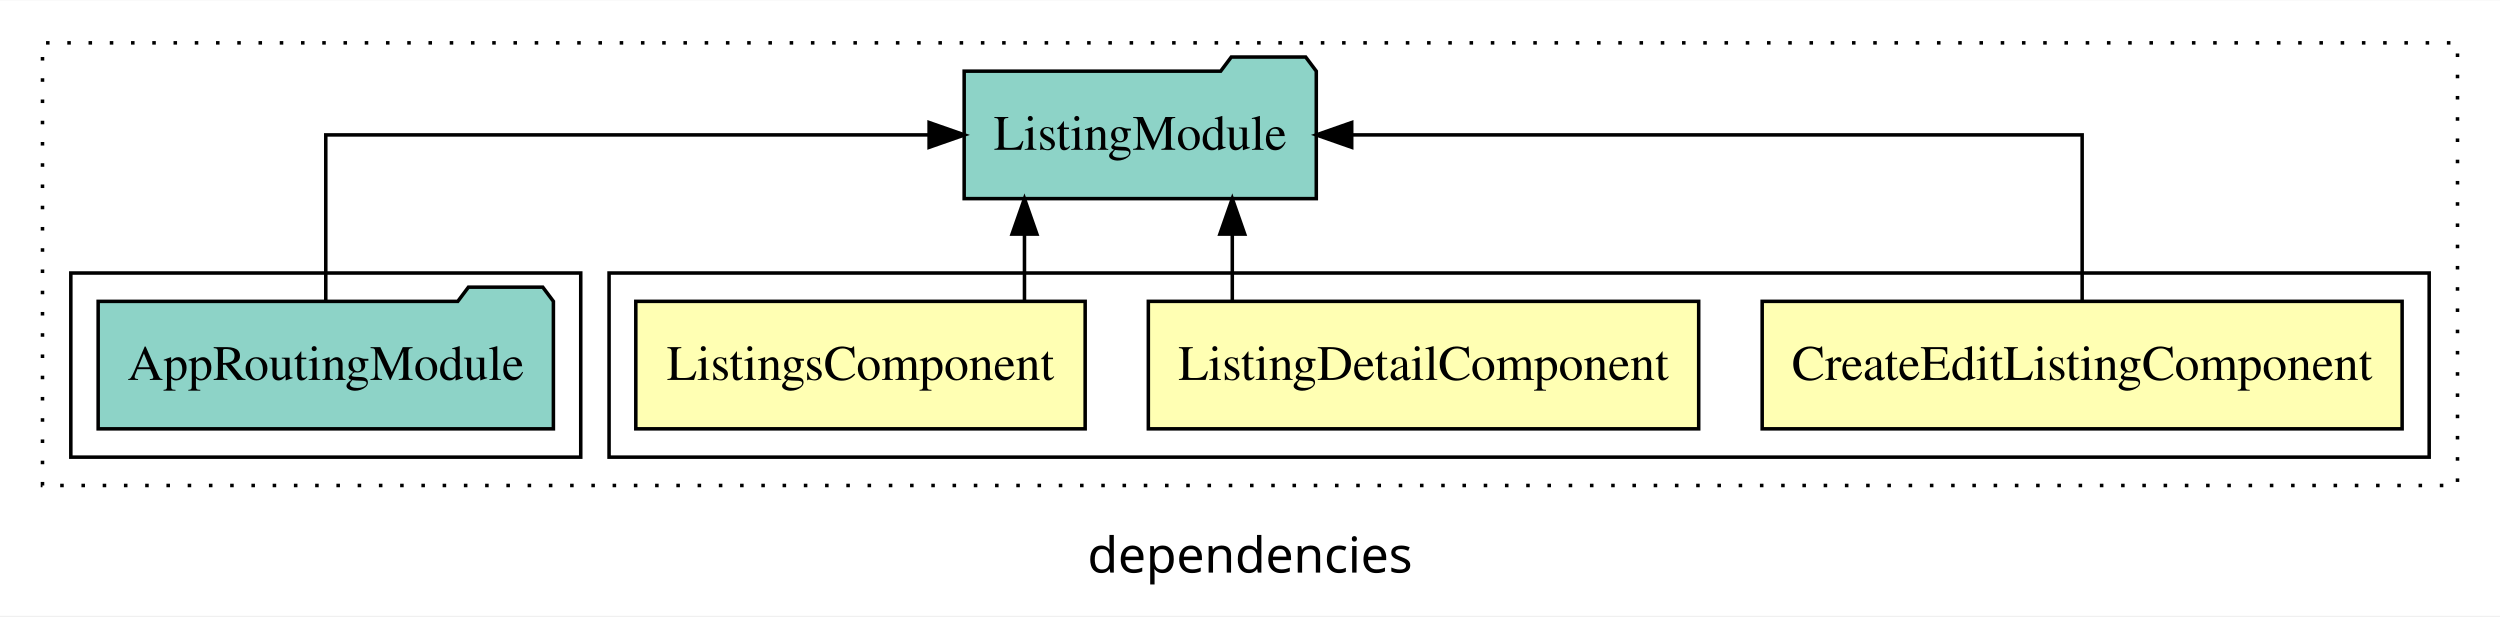
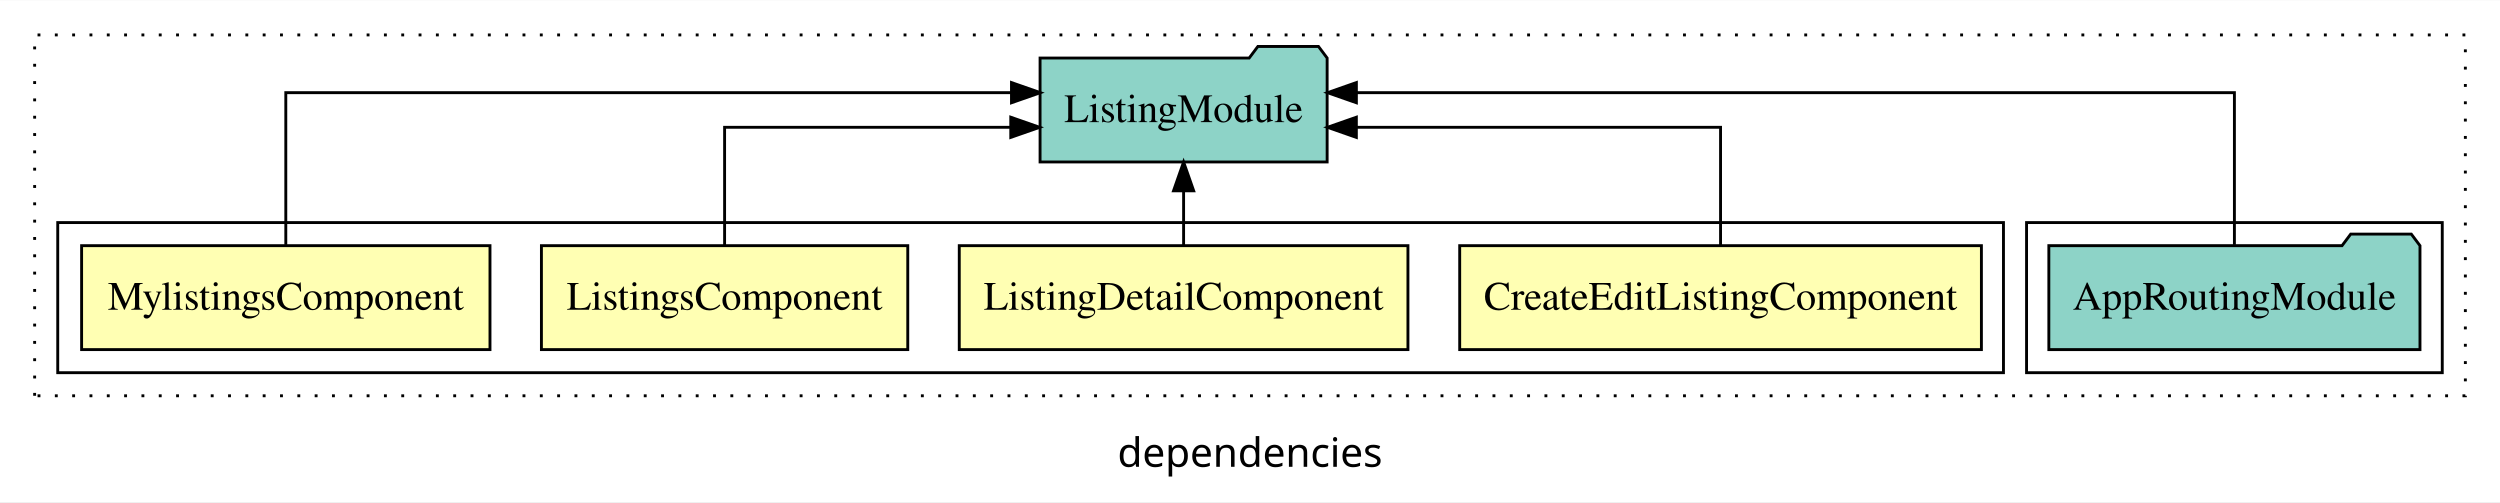
- <svg xmlns="http://www.w3.org/2000/svg" width="706pt" height="174pt" viewBox="0.00 0.00 706.00 173.80">
+ <svg xmlns="http://www.w3.org/2000/svg" width="866pt" height="174pt" viewBox="0.00 0.00 866.00 173.80">
  <g id="graph0" class="graph" transform="scale(1 1) rotate(0) translate(4 169.8)">
-     <polygon fill="white" stroke="transparent" points="-4,4 -4,-169.8 702,-169.8 702,4 -4,4" />
-     <text text-anchor="middle" x="349" y="-8.2" font-family="sans-serif" font-size="14.00">dependencies</text>
+     <polygon fill="white" stroke="transparent" points="-4,4 -4,-169.8 862,-169.8 862,4 -4,4" />
+     <text text-anchor="middle" x="429" y="-8.2" font-family="sans-serif" font-size="14.00">dependencies</text>
    <g id="clust1" class="cluster">
-       <polygon fill="none" stroke="black" stroke-dasharray="1,5" points="8,-32.8 8,-157.8 690,-157.8 690,-32.8 8,-32.8" />
+       <polygon fill="none" stroke="black" stroke-dasharray="1,5" points="8,-32.8 8,-157.8 850,-157.8 850,-32.8 8,-32.8" />
+     </g>
+     <g id="clust7" class="cluster">
+       <polygon fill="none" stroke="black" points="698,-40.8 698,-92.8 842,-92.8 842,-40.8 698,-40.8" />
    </g>
    <g id="clust2" class="cluster">
-       <polygon fill="none" stroke="black" points="168,-40.8 168,-92.8 682,-92.8 682,-40.8 168,-40.8" />
-     </g>
-     <g id="clust6" class="cluster">
-       <polygon fill="none" stroke="black" points="16,-40.8 16,-92.8 160,-92.8 160,-40.8 16,-40.8" />
+       <polygon fill="none" stroke="black" points="16,-40.8 16,-92.8 690,-92.8 690,-40.8 16,-40.8" />
    </g>
    <g id="node1" class="node">
-       <polygon fill="#ffffb3" stroke="black" points="674.36,-84.8 493.64,-84.8 493.64,-48.8 674.36,-48.8 674.36,-84.8" />
-       <text text-anchor="middle" x="584" y="-62.6" font-family="Times,serif" font-size="14.00">CreateEditListingComponent</text>
+       <polygon fill="#ffffb3" stroke="black" points="682.36,-84.8 501.64,-84.8 501.64,-48.8 682.36,-48.8 682.36,-84.8" />
+       <text text-anchor="middle" x="592" y="-62.6" font-family="Times,serif" font-size="14.00">CreateEditListingComponent</text>
+     </g>
+     <g id="node5" class="node">
+       <polygon fill="#8dd3c7" stroke="black" points="455.72,-149.8 452.72,-153.8 431.72,-153.8 428.72,-149.8 356.28,-149.8 356.28,-113.8 455.72,-113.8 455.72,-149.8" />
+       <text text-anchor="middle" x="406" y="-127.6" font-family="Times,serif" font-size="14.00">ListingModule</text>
+     </g>
+     <g id="edge1" class="edge">
+       <path fill="none" stroke="black" d="M592,-84.82C592,-102.17 592,-125.8 592,-125.8 592,-125.8 465.84,-125.8 465.84,-125.8" />
+       <polygon fill="black" stroke="black" points="465.84,-122.3 455.84,-125.8 465.84,-129.3 465.84,-122.3" />
+     </g>
+     <g id="node2" class="node">
+       <polygon fill="#ffffb3" stroke="black" points="483.71,-84.8 328.29,-84.8 328.29,-48.8 483.71,-48.8 483.71,-84.8" />
+       <text text-anchor="middle" x="406" y="-62.6" font-family="Times,serif" font-size="14.00">ListingDetailComponent</text>
+     </g>
+     <g id="edge2" class="edge">
+       <path fill="none" stroke="black" d="M406,-84.91C406,-84.91 406,-103.79 406,-103.79" />
+       <polygon fill="black" stroke="black" points="402.5,-103.79 406,-113.79 409.5,-103.79 402.5,-103.79" />
+     </g>
+     <g id="node3" class="node">
+       <polygon fill="#ffffb3" stroke="black" points="310.45,-84.8 183.55,-84.8 183.55,-48.8 310.45,-48.8 310.45,-84.8" />
+       <text text-anchor="middle" x="247" y="-62.6" font-family="Times,serif" font-size="14.00">ListingsComponent</text>
+     </g>
+     <g id="edge3" class="edge">
+       <path fill="none" stroke="black" d="M247,-84.82C247,-102.17 247,-125.8 247,-125.8 247,-125.8 346.13,-125.8 346.13,-125.8" />
+       <polygon fill="black" stroke="black" points="346.13,-129.3 356.13,-125.8 346.13,-122.3 346.13,-129.3" />
    </g>
    <g id="node4" class="node">
-       <polygon fill="#8dd3c7" stroke="black" points="367.72,-149.8 364.72,-153.8 343.72,-153.8 340.72,-149.8 268.28,-149.8 268.28,-113.8 367.72,-113.8 367.72,-149.8" />
-       <text text-anchor="middle" x="318" y="-127.6" font-family="Times,serif" font-size="14.00">ListingModule</text>
-     </g>
-     <g id="edge1" class="edge">
-       <path fill="none" stroke="black" d="M584,-84.91C584,-104.14 584,-131.8 584,-131.8 584,-131.8 377.72,-131.8 377.72,-131.8" />
-       <polygon fill="black" stroke="black" points="377.72,-128.3 367.72,-131.8 377.72,-135.3 377.72,-128.3" />
-     </g>
-     <g id="node2" class="node">
-       <polygon fill="#ffffb3" stroke="black" points="475.71,-84.8 320.29,-84.8 320.29,-48.8 475.71,-48.8 475.71,-84.8" />
-       <text text-anchor="middle" x="398" y="-62.6" font-family="Times,serif" font-size="14.00">ListingDetailComponent</text>
-     </g>
-     <g id="edge2" class="edge">
-       <path fill="none" stroke="black" d="M344,-84.91C344,-84.91 344,-103.79 344,-103.79" />
-       <polygon fill="black" stroke="black" points="340.5,-103.79 344,-113.79 347.5,-103.79 340.5,-103.79" />
-     </g>
-     <g id="node3" class="node">
-       <polygon fill="#ffffb3" stroke="black" points="302.45,-84.8 175.55,-84.8 175.55,-48.8 302.45,-48.8 302.45,-84.8" />
-       <text text-anchor="middle" x="239" y="-62.6" font-family="Times,serif" font-size="14.00">ListingsComponent</text>
-     </g>
-     <g id="edge3" class="edge">
-       <path fill="none" stroke="black" d="M285.31,-84.91C285.31,-84.91 285.31,-103.79 285.31,-103.79" />
-       <polygon fill="black" stroke="black" points="281.81,-103.79 285.31,-113.79 288.81,-103.79 281.81,-103.79" />
-     </g>
-     <g id="node5" class="node">
-       <polygon fill="#8dd3c7" stroke="black" points="152.28,-84.8 149.28,-88.8 128.28,-88.8 125.28,-84.8 23.72,-84.8 23.72,-48.8 152.28,-48.8 152.28,-84.8" />
-       <text text-anchor="middle" x="88" y="-62.6" font-family="Times,serif" font-size="14.00">AppRoutingModule</text>
+       <polygon fill="#ffffb3" stroke="black" points="165.73,-84.8 24.27,-84.8 24.27,-48.8 165.73,-48.8 165.73,-84.8" />
+       <text text-anchor="middle" x="95" y="-62.6" font-family="Times,serif" font-size="14.00">MylistingsComponent</text>
    </g>
    <g id="edge4" class="edge">
-       <path fill="none" stroke="black" d="M88,-84.91C88,-104.14 88,-131.8 88,-131.8 88,-131.8 258.38,-131.8 258.38,-131.8" />
-       <polygon fill="black" stroke="black" points="258.38,-135.3 268.38,-131.8 258.38,-128.3 258.38,-135.3" />
+       <path fill="none" stroke="black" d="M95,-85.08C95,-106.12 95,-137.8 95,-137.8 95,-137.8 346.38,-137.8 346.38,-137.8" />
+       <polygon fill="black" stroke="black" points="346.38,-141.3 356.38,-137.8 346.38,-134.3 346.38,-141.3" />
+     </g>
+     <g id="node6" class="node">
+       <polygon fill="#8dd3c7" stroke="black" points="834.28,-84.8 831.28,-88.8 810.28,-88.8 807.28,-84.8 705.72,-84.8 705.72,-48.8 834.28,-48.8 834.28,-84.8" />
+       <text text-anchor="middle" x="770" y="-62.6" font-family="Times,serif" font-size="14.00">AppRoutingModule</text>
+     </g>
+     <g id="edge5" class="edge">
+       <path fill="none" stroke="black" d="M770,-85.08C770,-106.12 770,-137.8 770,-137.8 770,-137.8 465.85,-137.8 465.85,-137.8" />
+       <polygon fill="black" stroke="black" points="465.85,-134.3 455.85,-137.8 465.85,-141.3 465.85,-134.3" />
    </g>
  </g>
</svg>
